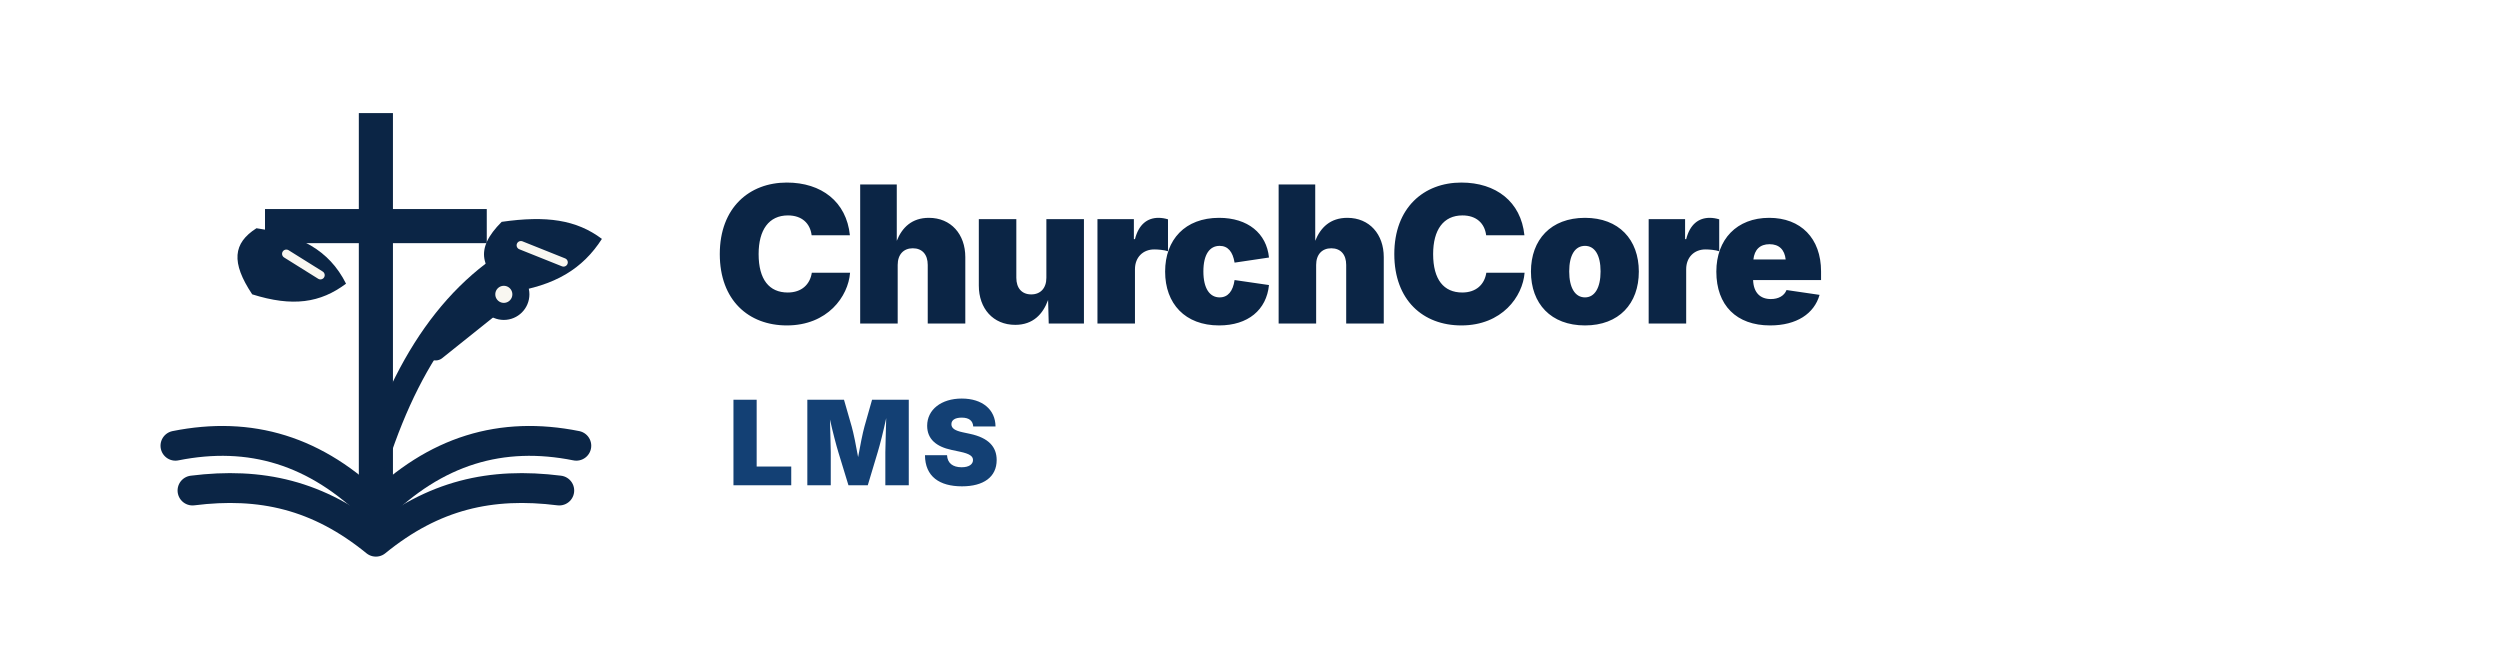
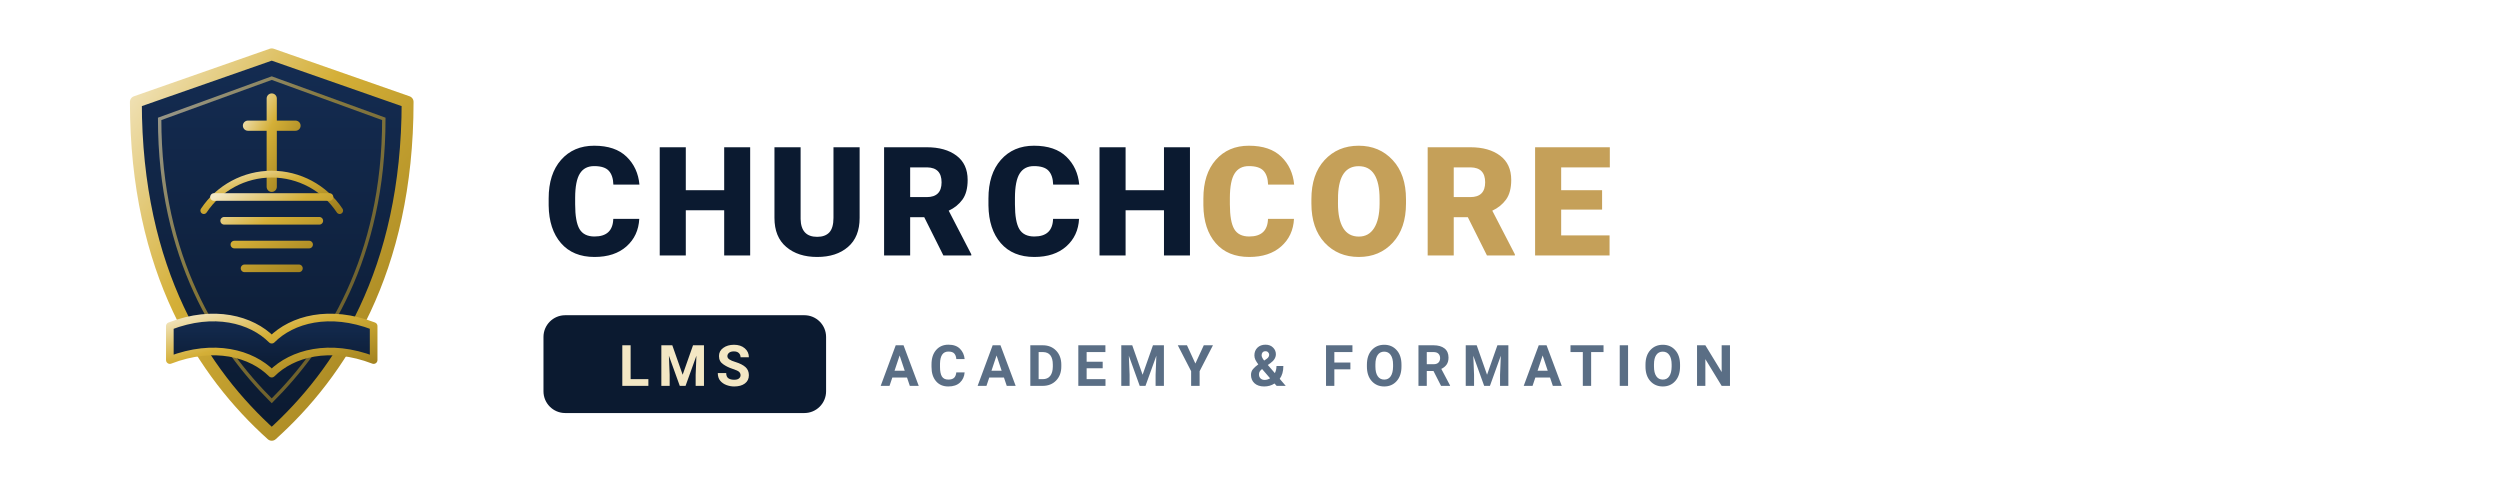
- <svg xmlns="http://www.w3.org/2000/svg" viewBox="0 0 680 180" role="img" aria-label="ChurchCore LMS">
-   <g transform="translate(28 18) scale(.58)">
-     <path fill="none" stroke="#0B2545" stroke-width="14" stroke-linecap="round" stroke-linejoin="round" d="M34 178c35-7 66 2 94 30 28-28 59-37 94-30" />
-     <path fill="none" stroke="#0B2545" stroke-width="14" stroke-linecap="round" stroke-linejoin="round" d="M42 199c32-4 59 2 86 24 27-22 54-28 86-24" />
-     <path fill="#0B2545" d="M120 22h16v45h44v16h-44v116h-16V83H76V67h44V22Z" />
-     <path fill="none" stroke="#0B2545" stroke-width="12" stroke-linecap="round" stroke-linejoin="round" d="M128 184c17-52 43-86 82-102" />
-     <path fill="#0B2545" d="M187 73c21-3 35-1 47 8-9 14-22 22-43 25-14-11-17-20-4-33Z" />
-     <path fill="#0B2545" d="M72 76c20 3 34 10 42 26-12 9-25 11-44 5-10-15-9-24 2-31Z" />
-     <path fill="none" stroke="#F9F7F1" stroke-width="4" stroke-linecap="round" d="M196 84l20 8M86 88l16 10" />
-     <path fill="none" stroke="#0B2545" stroke-width="10" stroke-linecap="round" stroke-linejoin="round" d="M156 133l30-24" />
-     <circle cx="188" cy="107" r="8" fill="#F9F7F1" stroke="#0B2545" stroke-width="8" />
+ <svg xmlns="http://www.w3.org/2000/svg" viewBox="0 0 460 90" role="img" aria-label="ChurchCore LMS Horizontal Light Logo">
+   <defs>
+     <linearGradient id="lhGold" x1="0%" y1="0%" x2="100%" y2="100%">
+       <stop offset="0%" stop-color="#F3E7C4" />
+       <stop offset="40%" stop-color="#D4AF37" />
+       <stop offset="100%" stop-color="#9A7B1C" />
+     </linearGradient>
+     <linearGradient id="lhNavy" x1="0%" y1="0%" x2="0%" y2="100%">
+       <stop offset="0%" stop-color="#142C52" />
+       <stop offset="100%" stop-color="#0B1A30" />
+     </linearGradient>
+   </defs>
+   <g transform="translate(10, 5) scale(0.3125)">
+     <path d="M128 16 L208 44 C208 144 168 204 128 240 C88 204 48 144 48 44 Z" fill="url(#lhNavy)" stroke="url(#lhGold)" stroke-width="7" stroke-linejoin="round" />
+     <path d="M128 30 L194 54 C194 136 160 188 128 220 C96 188 62 136 62 54 Z" fill="none" stroke="url(#lhGold)" stroke-width="2" stroke-opacity="0.6" />
+     <path d="M128 42 V94 M114 58 H142" stroke="url(#lhGold)" stroke-width="6" stroke-linecap="round" />
+     <path d="M88 108 A48 48 0 0 1 168 108" fill="none" stroke="url(#lhGold)" stroke-width="4" stroke-linecap="round" />
+     <path d="M112 142 H144 M106 128 H150 M100 114 H156 M94 100 H162" stroke="url(#lhGold)" stroke-width="4.5" stroke-linecap="round" />
+     <path d="M68 176 C94 166 116 172 128 184 C140 172 162 166 188 176 L188 196 C162 186 140 192 128 204 C116 192 94 186 68 196 Z" fill="url(#lhNavy)" stroke="url(#lhGold)" stroke-width="4.5" stroke-linejoin="round" />
  </g>
-   <text x="194" y="88" fill="#0B2545" font-family="Inter, ui-sans-serif, system-ui, -apple-system, Segoe UI, Arial, sans-serif" font-size="52" font-weight="850" letter-spacing="-1.5">ChurchCore</text>
-   <text x="198" y="132" fill="#134074" font-family="Inter, ui-sans-serif, system-ui, -apple-system, Segoe UI, Arial, sans-serif" font-size="32" font-weight="850" letter-spacing="2">LMS</text>
+   <text x="100" y="47" font-family="-apple-system, BlinkMacSystemFont, 'Segoe UI', Roboto, Helvetica, Arial, sans-serif" font-size="28" font-weight="800" fill="#0B1A30" letter-spacing="1.5">
+     CHURCH<tspan fill="#C5A059">CORE</tspan>
+   </text>
+   <rect x="100" y="58" width="52" height="18" rx="4" fill="#0B1A30" />
+   <text x="126" y="71" font-family="-apple-system, BlinkMacSystemFont, 'Segoe UI', Roboto, sans-serif" font-size="10.5" font-weight="700" fill="#F3E7C4" text-anchor="middle" letter-spacing="1.5">
+     LMS
+   </text>
+   <text x="162" y="71" font-family="-apple-system, BlinkMacSystemFont, 'Segoe UI', Roboto, sans-serif" font-size="10.5" font-weight="600" fill="#5A6E85" letter-spacing="2">
+     ACADEMY &amp; FORMATION
+   </text>
</svg>
